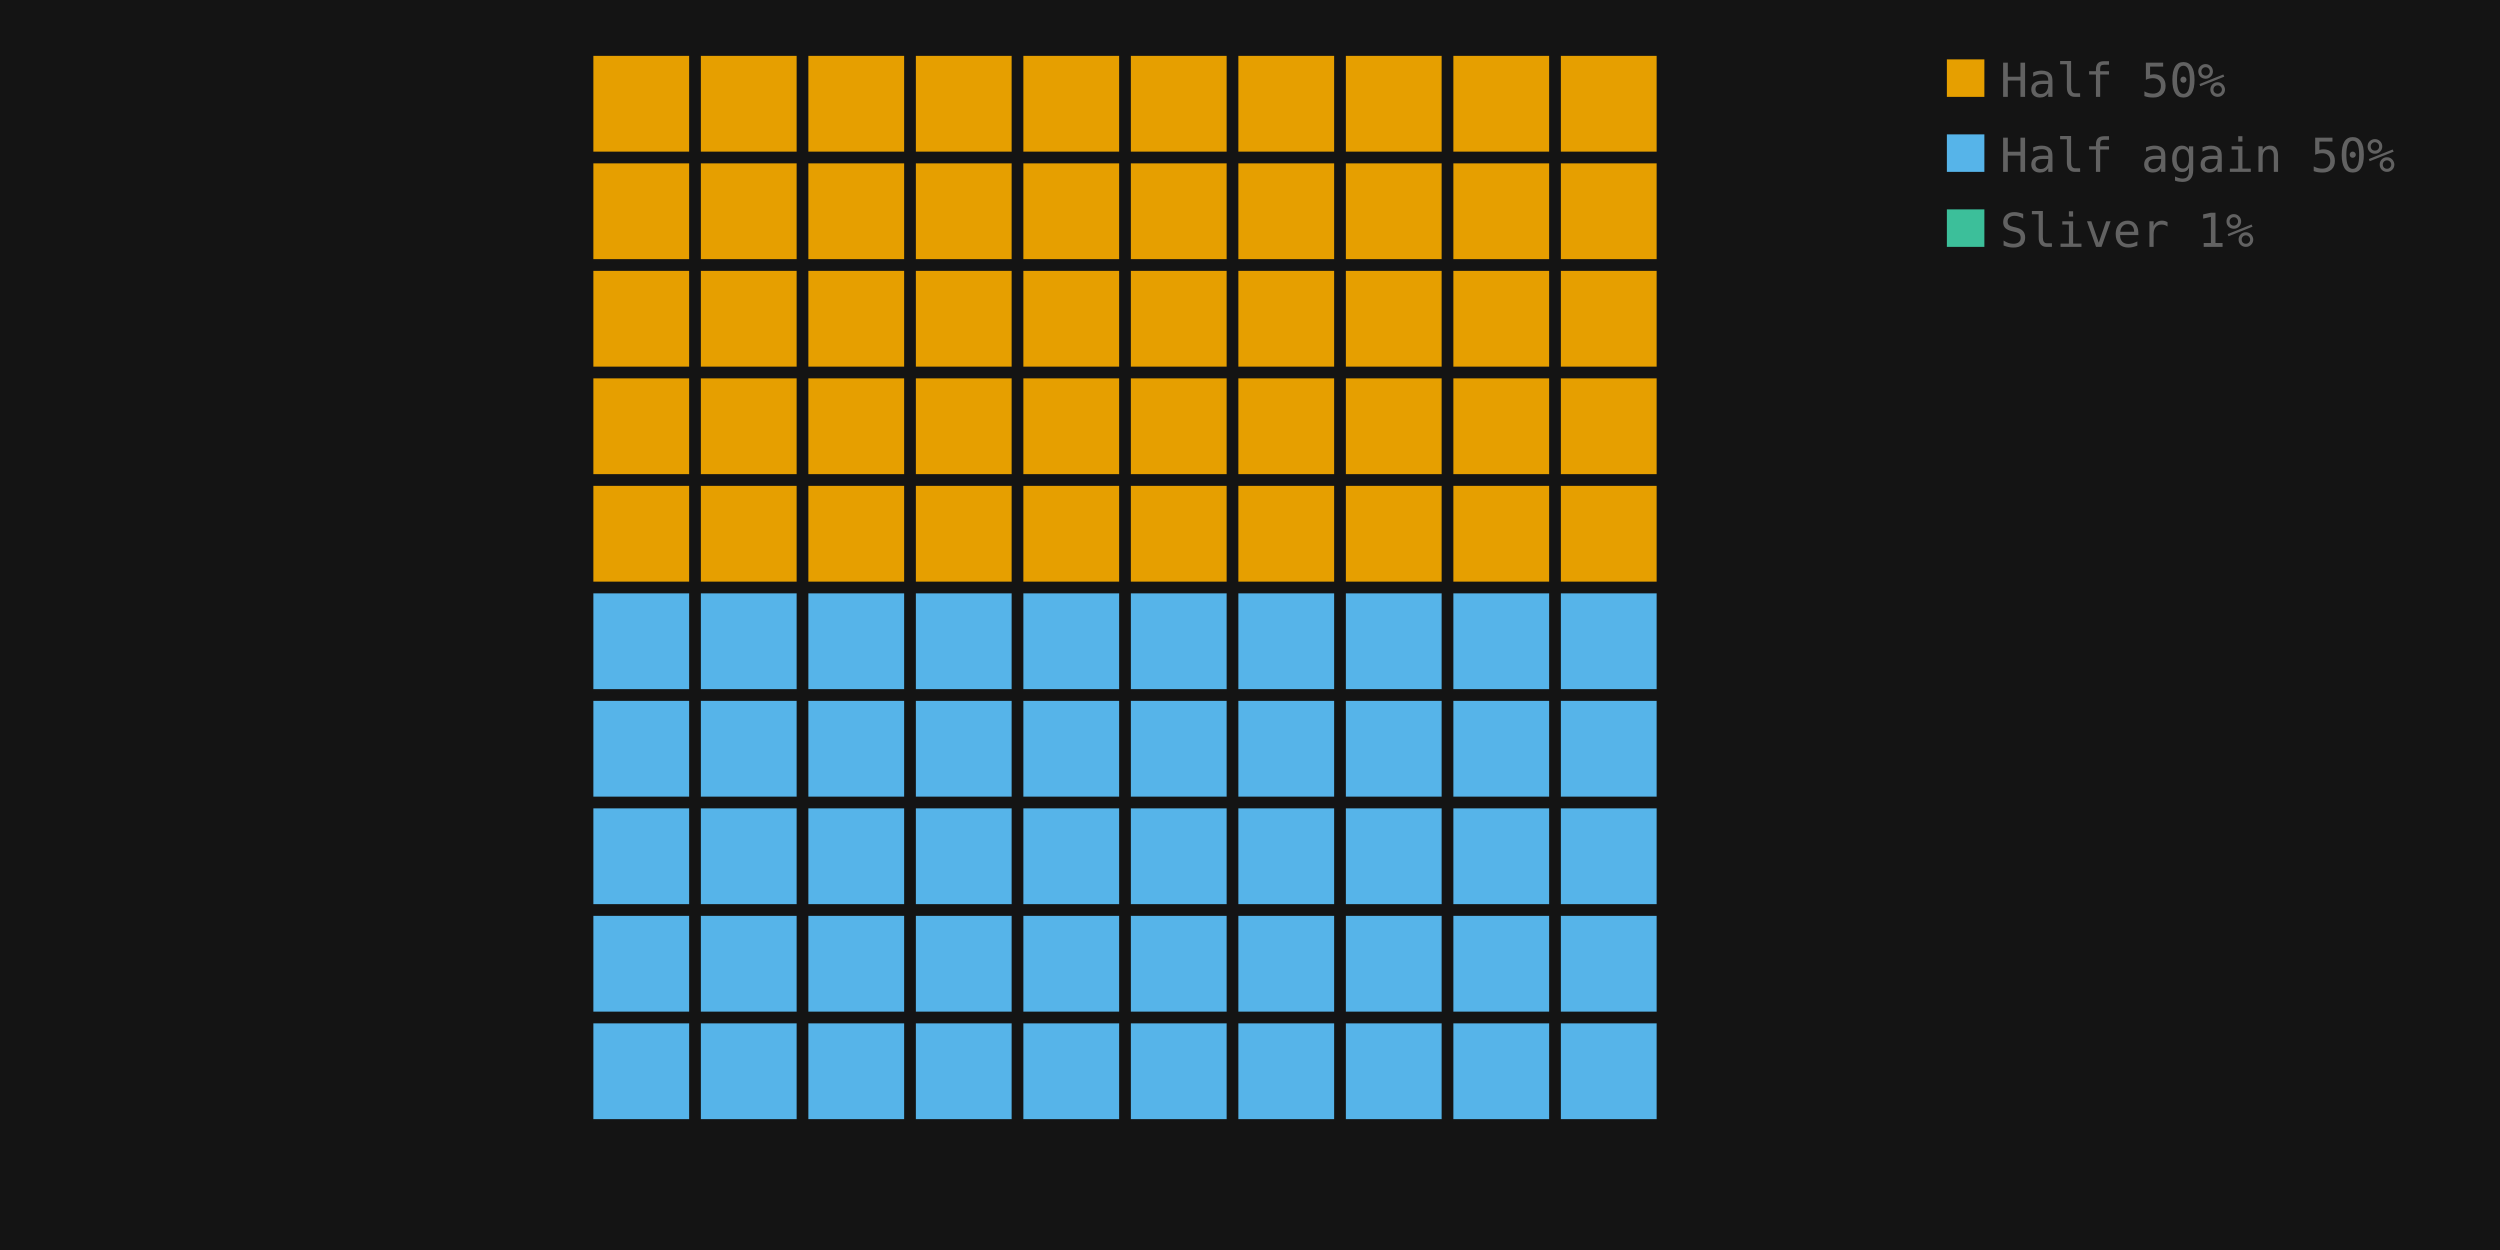
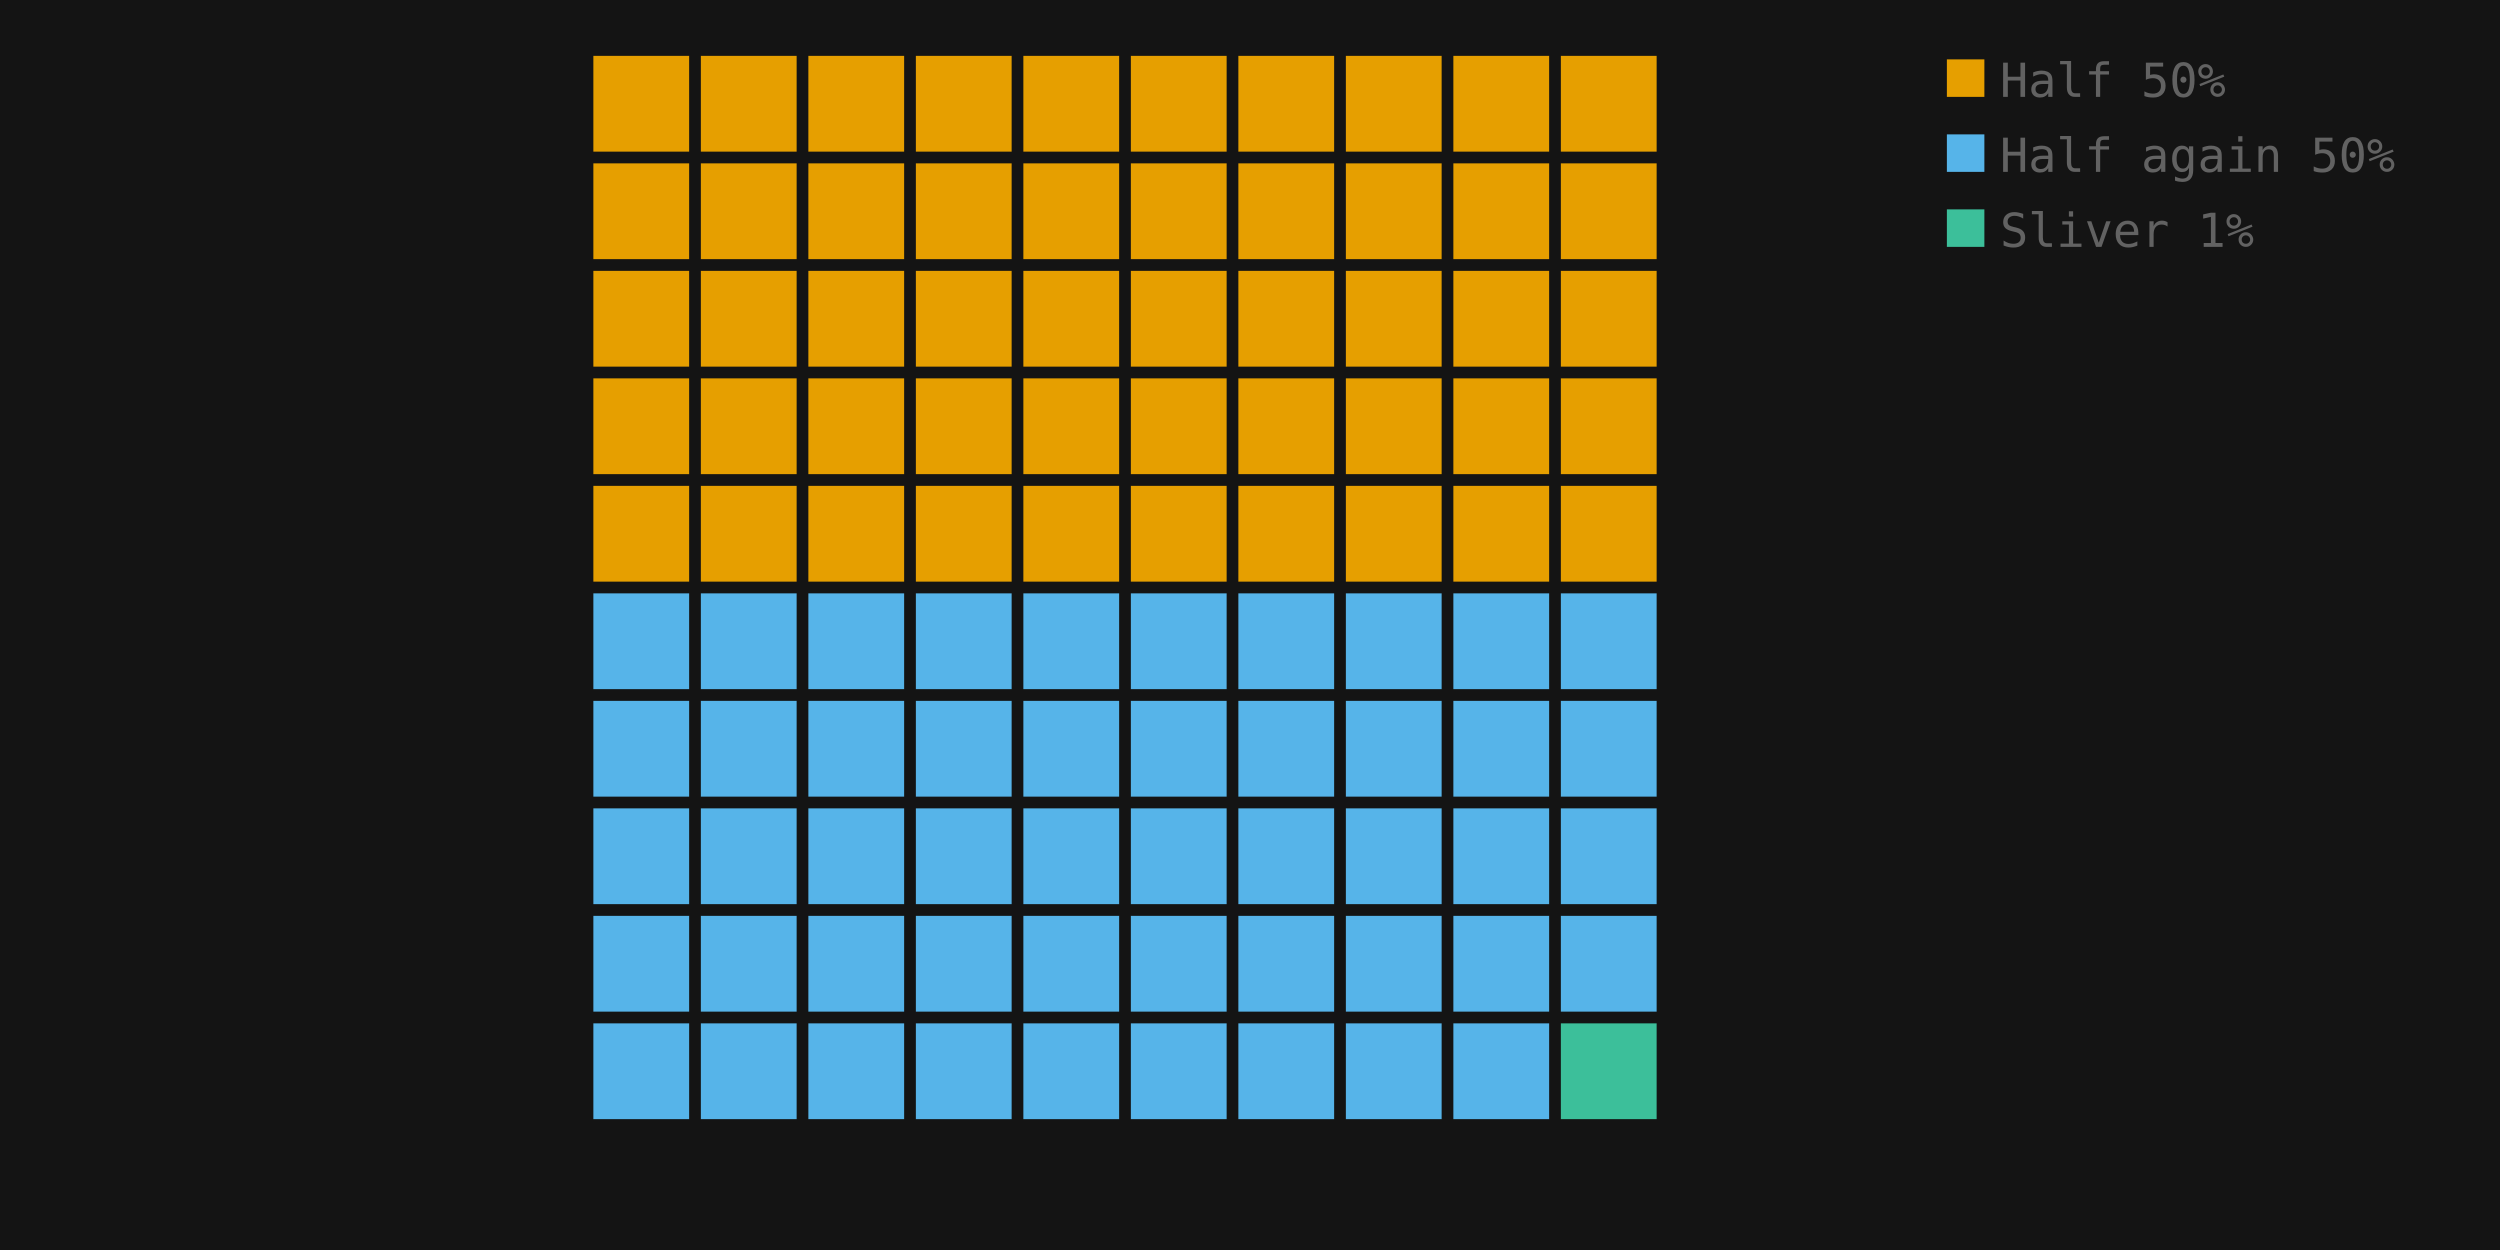
<svg xmlns="http://www.w3.org/2000/svg" viewBox="0 0 640 320" width="640" height="320">
  <rect width="100%" height="100%" fill="#141414" />
  <rect x="498.4" y="15.2" width="9.6" height="9.6" fill="#e69f00" />
  <text x="512" y="24.8" text-anchor="start" font-size="12" font-family="monospace" fill="#626262">Half 50%</text>
  <rect x="498.4" y="34.4" width="9.6" height="9.6" fill="#56b4e9" />
  <text x="512" y="44" text-anchor="start" font-size="12" font-family="monospace" fill="#626262">Half again 50%</text>
  <rect x="498.4" y="53.6" width="9.6" height="9.6" fill="#3cbf9a" />
  <text x="512" y="63.2" text-anchor="start" font-size="12" font-family="monospace" fill="#626262">Sliver 1%</text>
  <rect x="151.4" y="13.8" width="25.52" height="25.52" fill="#e69f00" stroke="#141414" stroke-width="1" />
  <rect x="178.92" y="13.8" width="25.52" height="25.52" fill="#e69f00" stroke="#141414" stroke-width="1" />
  <rect x="206.44" y="13.8" width="25.52" height="25.52" fill="#e69f00" stroke="#141414" stroke-width="1" />
  <rect x="233.96" y="13.8" width="25.52" height="25.52" fill="#e69f00" stroke="#141414" stroke-width="1" />
  <rect x="261.48" y="13.8" width="25.52" height="25.52" fill="#e69f00" stroke="#141414" stroke-width="1" />
  <rect x="289" y="13.8" width="25.52" height="25.52" fill="#e69f00" stroke="#141414" stroke-width="1" />
  <rect x="316.52" y="13.8" width="25.52" height="25.52" fill="#e69f00" stroke="#141414" stroke-width="1" />
  <rect x="344.04" y="13.8" width="25.52" height="25.52" fill="#e69f00" stroke="#141414" stroke-width="1" />
  <rect x="371.56" y="13.8" width="25.52" height="25.52" fill="#e69f00" stroke="#141414" stroke-width="1" />
  <rect x="399.08" y="13.8" width="25.52" height="25.52" fill="#e69f00" stroke="#141414" stroke-width="1" />
  <rect x="151.4" y="41.32" width="25.52" height="25.52" fill="#e69f00" stroke="#141414" stroke-width="1" />
  <rect x="178.92" y="41.32" width="25.52" height="25.52" fill="#e69f00" stroke="#141414" stroke-width="1" />
  <rect x="206.44" y="41.32" width="25.52" height="25.52" fill="#e69f00" stroke="#141414" stroke-width="1" />
  <rect x="233.96" y="41.32" width="25.52" height="25.52" fill="#e69f00" stroke="#141414" stroke-width="1" />
  <rect x="261.48" y="41.32" width="25.52" height="25.52" fill="#e69f00" stroke="#141414" stroke-width="1" />
  <rect x="289" y="41.32" width="25.52" height="25.52" fill="#e69f00" stroke="#141414" stroke-width="1" />
  <rect x="316.52" y="41.32" width="25.52" height="25.52" fill="#e69f00" stroke="#141414" stroke-width="1" />
  <rect x="344.04" y="41.32" width="25.52" height="25.52" fill="#e69f00" stroke="#141414" stroke-width="1" />
  <rect x="371.56" y="41.32" width="25.52" height="25.52" fill="#e69f00" stroke="#141414" stroke-width="1" />
  <rect x="399.08" y="41.32" width="25.52" height="25.52" fill="#e69f00" stroke="#141414" stroke-width="1" />
  <rect x="151.4" y="68.84" width="25.52" height="25.52" fill="#e69f00" stroke="#141414" stroke-width="1" />
  <rect x="178.92" y="68.84" width="25.52" height="25.52" fill="#e69f00" stroke="#141414" stroke-width="1" />
  <rect x="206.44" y="68.84" width="25.52" height="25.52" fill="#e69f00" stroke="#141414" stroke-width="1" />
  <rect x="233.96" y="68.84" width="25.52" height="25.52" fill="#e69f00" stroke="#141414" stroke-width="1" />
  <rect x="261.48" y="68.84" width="25.52" height="25.52" fill="#e69f00" stroke="#141414" stroke-width="1" />
  <rect x="289" y="68.84" width="25.52" height="25.52" fill="#e69f00" stroke="#141414" stroke-width="1" />
  <rect x="316.52" y="68.84" width="25.52" height="25.52" fill="#e69f00" stroke="#141414" stroke-width="1" />
  <rect x="344.04" y="68.84" width="25.52" height="25.52" fill="#e69f00" stroke="#141414" stroke-width="1" />
  <rect x="371.56" y="68.84" width="25.52" height="25.52" fill="#e69f00" stroke="#141414" stroke-width="1" />
  <rect x="399.08" y="68.84" width="25.52" height="25.52" fill="#e69f00" stroke="#141414" stroke-width="1" />
  <rect x="151.4" y="96.36" width="25.52" height="25.52" fill="#e69f00" stroke="#141414" stroke-width="1" />
  <rect x="178.92" y="96.36" width="25.52" height="25.52" fill="#e69f00" stroke="#141414" stroke-width="1" />
  <rect x="206.44" y="96.36" width="25.52" height="25.52" fill="#e69f00" stroke="#141414" stroke-width="1" />
  <rect x="233.96" y="96.36" width="25.52" height="25.52" fill="#e69f00" stroke="#141414" stroke-width="1" />
  <rect x="261.48" y="96.36" width="25.52" height="25.52" fill="#e69f00" stroke="#141414" stroke-width="1" />
  <rect x="289" y="96.36" width="25.52" height="25.52" fill="#e69f00" stroke="#141414" stroke-width="1" />
  <rect x="316.52" y="96.36" width="25.52" height="25.52" fill="#e69f00" stroke="#141414" stroke-width="1" />
  <rect x="344.04" y="96.36" width="25.52" height="25.52" fill="#e69f00" stroke="#141414" stroke-width="1" />
  <rect x="371.56" y="96.36" width="25.52" height="25.52" fill="#e69f00" stroke="#141414" stroke-width="1" />
  <rect x="399.08" y="96.36" width="25.52" height="25.52" fill="#e69f00" stroke="#141414" stroke-width="1" />
  <rect x="151.4" y="123.88" width="25.52" height="25.52" fill="#e69f00" stroke="#141414" stroke-width="1" />
  <rect x="178.92" y="123.88" width="25.52" height="25.52" fill="#e69f00" stroke="#141414" stroke-width="1" />
  <rect x="206.44" y="123.88" width="25.52" height="25.52" fill="#e69f00" stroke="#141414" stroke-width="1" />
  <rect x="233.96" y="123.88" width="25.52" height="25.52" fill="#e69f00" stroke="#141414" stroke-width="1" />
  <rect x="261.48" y="123.88" width="25.52" height="25.52" fill="#e69f00" stroke="#141414" stroke-width="1" />
  <rect x="289" y="123.88" width="25.52" height="25.52" fill="#e69f00" stroke="#141414" stroke-width="1" />
  <rect x="316.52" y="123.88" width="25.52" height="25.52" fill="#e69f00" stroke="#141414" stroke-width="1" />
  <rect x="344.04" y="123.88" width="25.52" height="25.52" fill="#e69f00" stroke="#141414" stroke-width="1" />
  <rect x="371.56" y="123.88" width="25.52" height="25.52" fill="#e69f00" stroke="#141414" stroke-width="1" />
  <rect x="399.08" y="123.88" width="25.52" height="25.52" fill="#e69f00" stroke="#141414" stroke-width="1" />
  <rect x="151.4" y="151.4" width="25.52" height="25.52" fill="#56b4e9" stroke="#141414" stroke-width="1" />
  <rect x="178.92" y="151.4" width="25.52" height="25.52" fill="#56b4e9" stroke="#141414" stroke-width="1" />
  <rect x="206.44" y="151.4" width="25.52" height="25.52" fill="#56b4e9" stroke="#141414" stroke-width="1" />
  <rect x="233.96" y="151.4" width="25.52" height="25.52" fill="#56b4e9" stroke="#141414" stroke-width="1" />
  <rect x="261.48" y="151.4" width="25.52" height="25.52" fill="#56b4e9" stroke="#141414" stroke-width="1" />
  <rect x="289" y="151.4" width="25.52" height="25.52" fill="#56b4e9" stroke="#141414" stroke-width="1" />
  <rect x="316.52" y="151.4" width="25.52" height="25.52" fill="#56b4e9" stroke="#141414" stroke-width="1" />
  <rect x="344.04" y="151.4" width="25.52" height="25.52" fill="#56b4e9" stroke="#141414" stroke-width="1" />
  <rect x="371.56" y="151.4" width="25.52" height="25.52" fill="#56b4e9" stroke="#141414" stroke-width="1" />
  <rect x="399.08" y="151.4" width="25.52" height="25.52" fill="#56b4e9" stroke="#141414" stroke-width="1" />
  <rect x="151.4" y="178.92" width="25.52" height="25.52" fill="#56b4e9" stroke="#141414" stroke-width="1" />
  <rect x="178.92" y="178.92" width="25.52" height="25.52" fill="#56b4e9" stroke="#141414" stroke-width="1" />
  <rect x="206.44" y="178.92" width="25.52" height="25.52" fill="#56b4e9" stroke="#141414" stroke-width="1" />
  <rect x="233.96" y="178.92" width="25.52" height="25.52" fill="#56b4e9" stroke="#141414" stroke-width="1" />
  <rect x="261.48" y="178.92" width="25.52" height="25.52" fill="#56b4e9" stroke="#141414" stroke-width="1" />
  <rect x="289" y="178.92" width="25.52" height="25.52" fill="#56b4e9" stroke="#141414" stroke-width="1" />
  <rect x="316.52" y="178.92" width="25.52" height="25.52" fill="#56b4e9" stroke="#141414" stroke-width="1" />
  <rect x="344.04" y="178.92" width="25.52" height="25.52" fill="#56b4e9" stroke="#141414" stroke-width="1" />
  <rect x="371.56" y="178.92" width="25.52" height="25.52" fill="#56b4e9" stroke="#141414" stroke-width="1" />
  <rect x="399.08" y="178.92" width="25.52" height="25.52" fill="#56b4e9" stroke="#141414" stroke-width="1" />
  <rect x="151.4" y="206.44" width="25.52" height="25.52" fill="#56b4e9" stroke="#141414" stroke-width="1" />
  <rect x="178.92" y="206.44" width="25.52" height="25.52" fill="#56b4e9" stroke="#141414" stroke-width="1" />
  <rect x="206.44" y="206.44" width="25.52" height="25.52" fill="#56b4e9" stroke="#141414" stroke-width="1" />
  <rect x="233.96" y="206.44" width="25.52" height="25.52" fill="#56b4e9" stroke="#141414" stroke-width="1" />
  <rect x="261.48" y="206.44" width="25.52" height="25.52" fill="#56b4e9" stroke="#141414" stroke-width="1" />
  <rect x="289" y="206.44" width="25.52" height="25.52" fill="#56b4e9" stroke="#141414" stroke-width="1" />
  <rect x="316.52" y="206.44" width="25.52" height="25.52" fill="#56b4e9" stroke="#141414" stroke-width="1" />
  <rect x="344.04" y="206.44" width="25.52" height="25.52" fill="#56b4e9" stroke="#141414" stroke-width="1" />
  <rect x="371.56" y="206.44" width="25.52" height="25.52" fill="#56b4e9" stroke="#141414" stroke-width="1" />
  <rect x="399.08" y="206.44" width="25.52" height="25.52" fill="#56b4e9" stroke="#141414" stroke-width="1" />
  <rect x="151.4" y="233.96" width="25.52" height="25.52" fill="#56b4e9" stroke="#141414" stroke-width="1" />
  <rect x="178.92" y="233.96" width="25.52" height="25.52" fill="#56b4e9" stroke="#141414" stroke-width="1" />
  <rect x="206.44" y="233.96" width="25.52" height="25.52" fill="#56b4e9" stroke="#141414" stroke-width="1" />
  <rect x="233.96" y="233.96" width="25.52" height="25.52" fill="#56b4e9" stroke="#141414" stroke-width="1" />
  <rect x="261.48" y="233.96" width="25.52" height="25.52" fill="#56b4e9" stroke="#141414" stroke-width="1" />
  <rect x="289" y="233.96" width="25.52" height="25.52" fill="#56b4e9" stroke="#141414" stroke-width="1" />
  <rect x="316.52" y="233.96" width="25.52" height="25.52" fill="#56b4e9" stroke="#141414" stroke-width="1" />
  <rect x="344.04" y="233.96" width="25.52" height="25.52" fill="#56b4e9" stroke="#141414" stroke-width="1" />
  <rect x="371.56" y="233.96" width="25.52" height="25.52" fill="#56b4e9" stroke="#141414" stroke-width="1" />
  <rect x="399.08" y="233.96" width="25.52" height="25.52" fill="#56b4e9" stroke="#141414" stroke-width="1" />
  <rect x="151.4" y="261.48" width="25.52" height="25.52" fill="#56b4e9" stroke="#141414" stroke-width="1" />
  <rect x="178.92" y="261.48" width="25.52" height="25.52" fill="#56b4e9" stroke="#141414" stroke-width="1" />
  <rect x="206.44" y="261.48" width="25.52" height="25.52" fill="#56b4e9" stroke="#141414" stroke-width="1" />
  <rect x="233.96" y="261.48" width="25.52" height="25.52" fill="#56b4e9" stroke="#141414" stroke-width="1" />
  <rect x="261.48" y="261.48" width="25.52" height="25.52" fill="#56b4e9" stroke="#141414" stroke-width="1" />
  <rect x="289" y="261.48" width="25.52" height="25.52" fill="#56b4e9" stroke="#141414" stroke-width="1" />
  <rect x="316.52" y="261.48" width="25.52" height="25.52" fill="#56b4e9" stroke="#141414" stroke-width="1" />
  <rect x="344.04" y="261.48" width="25.52" height="25.52" fill="#56b4e9" stroke="#141414" stroke-width="1" />
  <rect x="371.56" y="261.48" width="25.52" height="25.52" fill="#56b4e9" stroke="#141414" stroke-width="1" />
-   <rect x="399.08" y="261.48" width="25.52" height="25.52" fill="#56b4e9" stroke="#141414" stroke-width="1" />
+   <rect x="399.08" y="261.48" width="25.52" height="25.52" fill="#3cbf9a" stroke="#141414" stroke-width="1" />
</svg>
